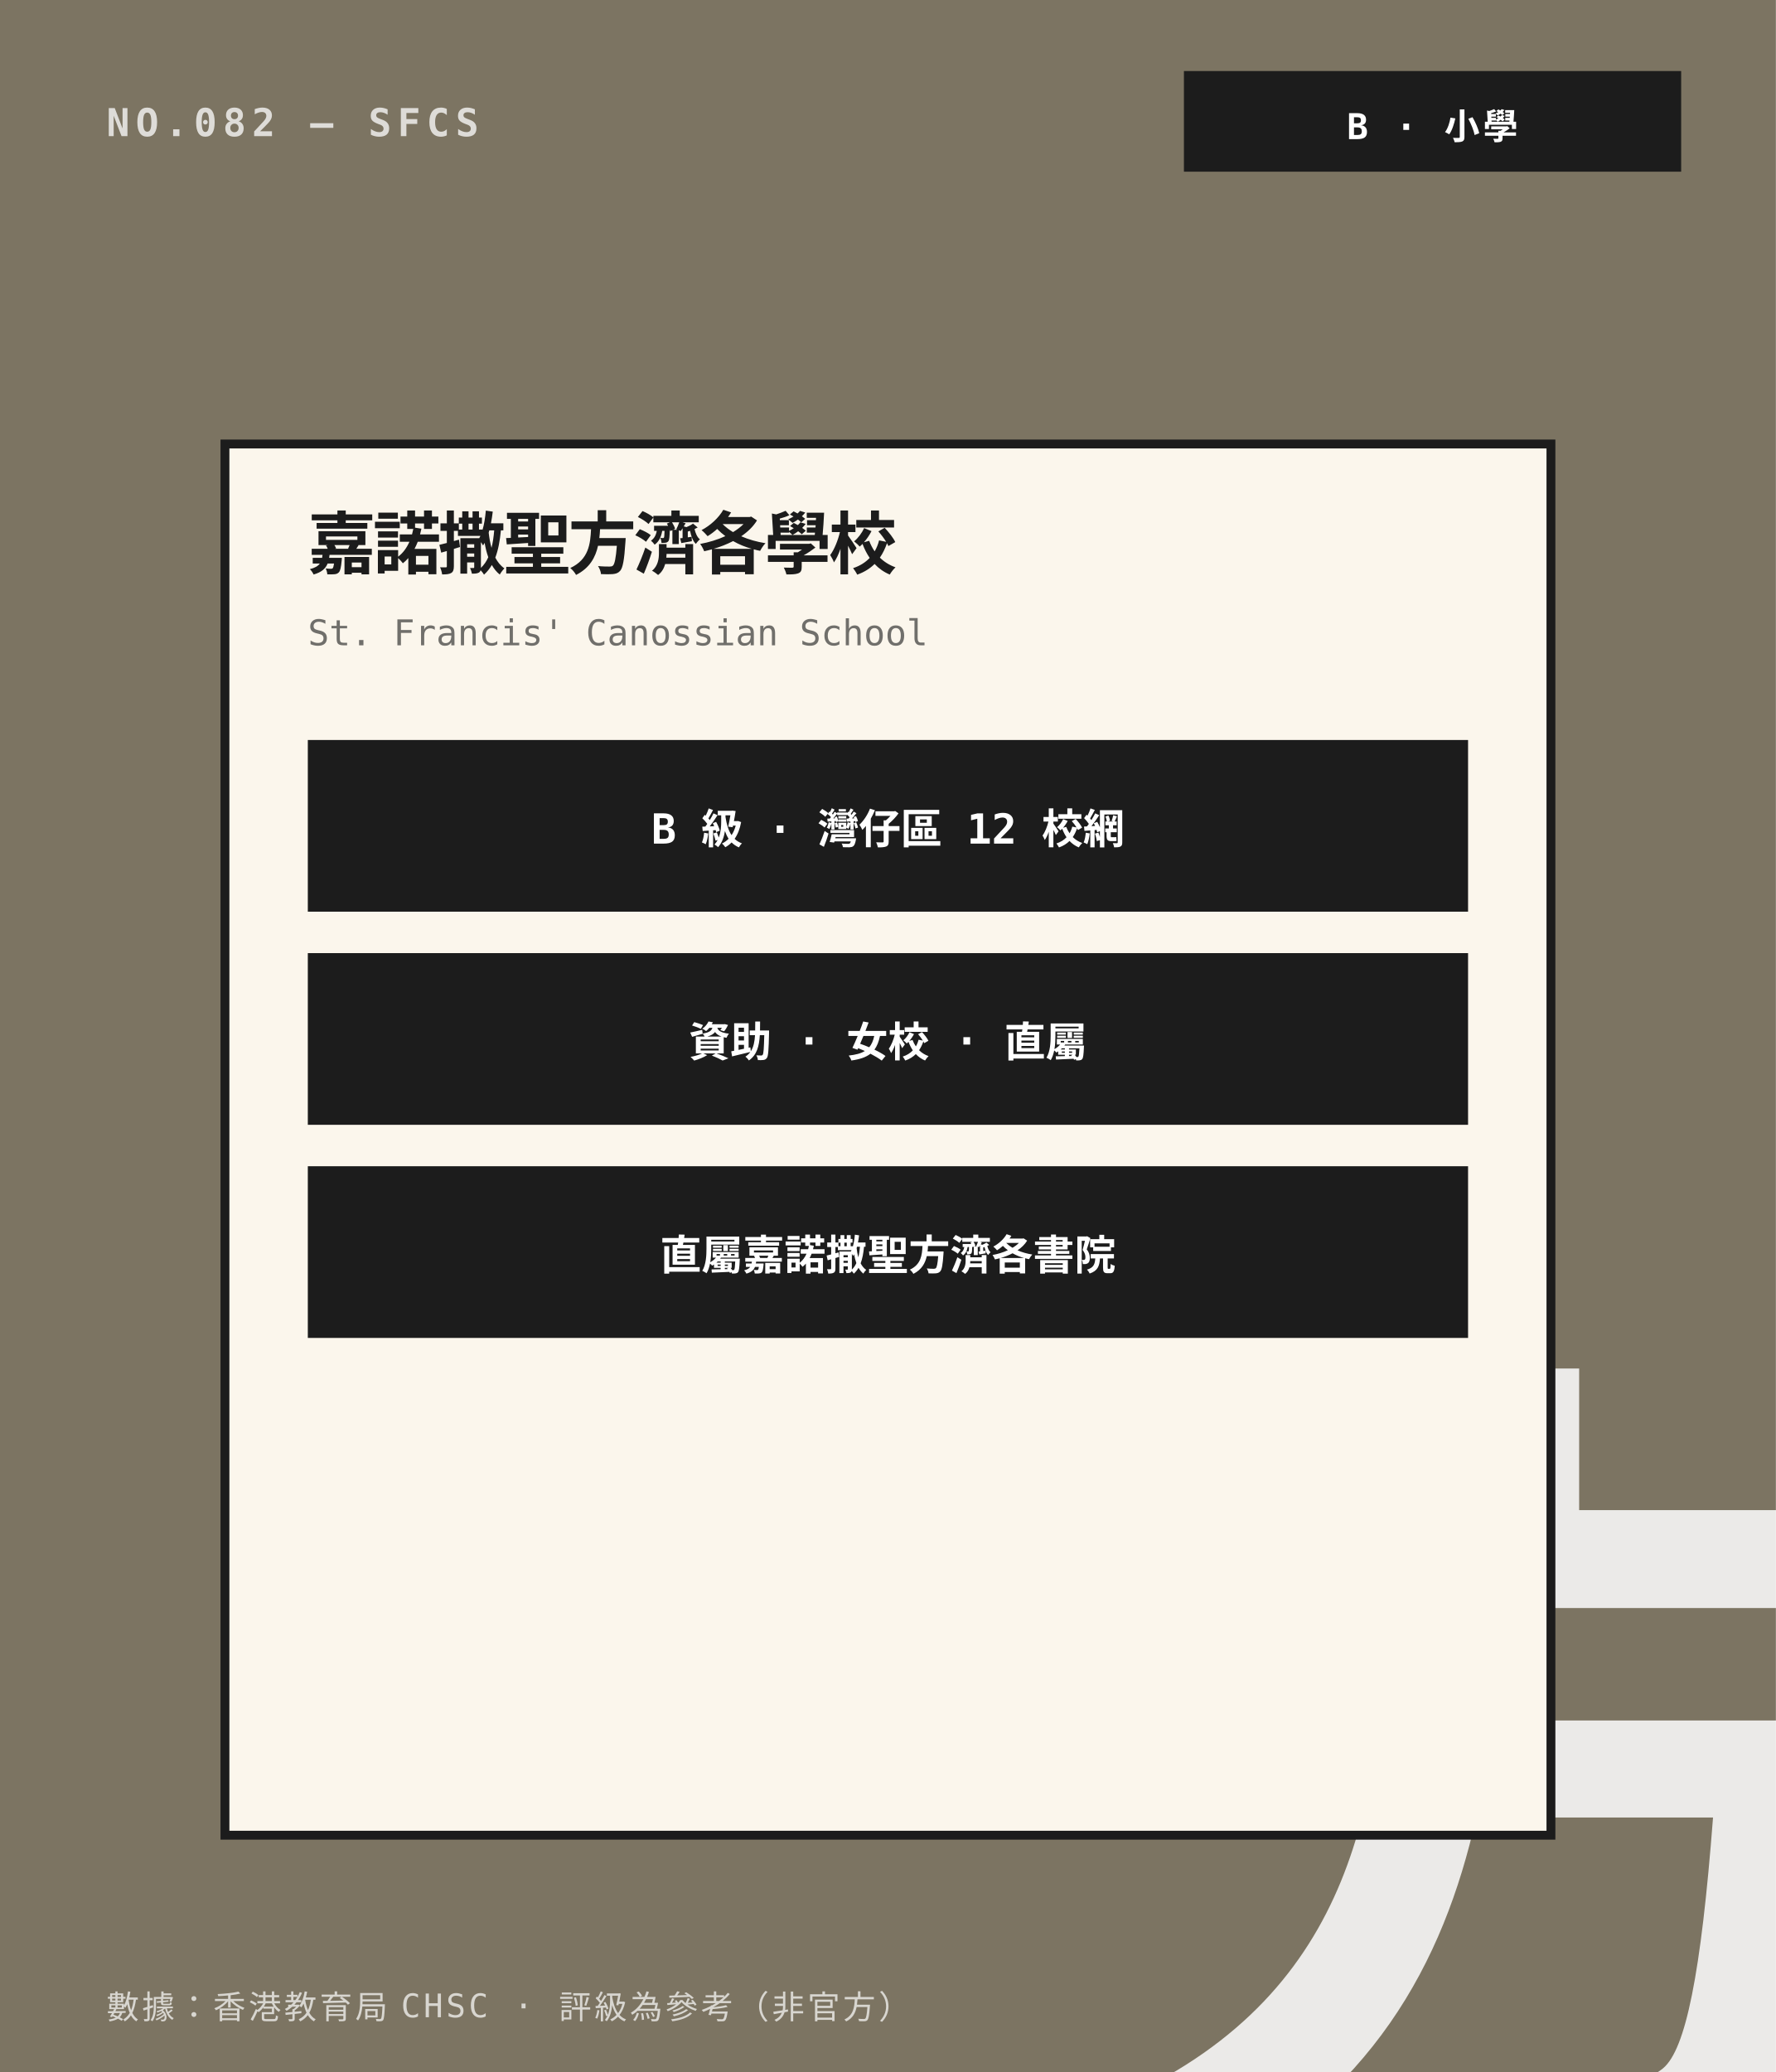
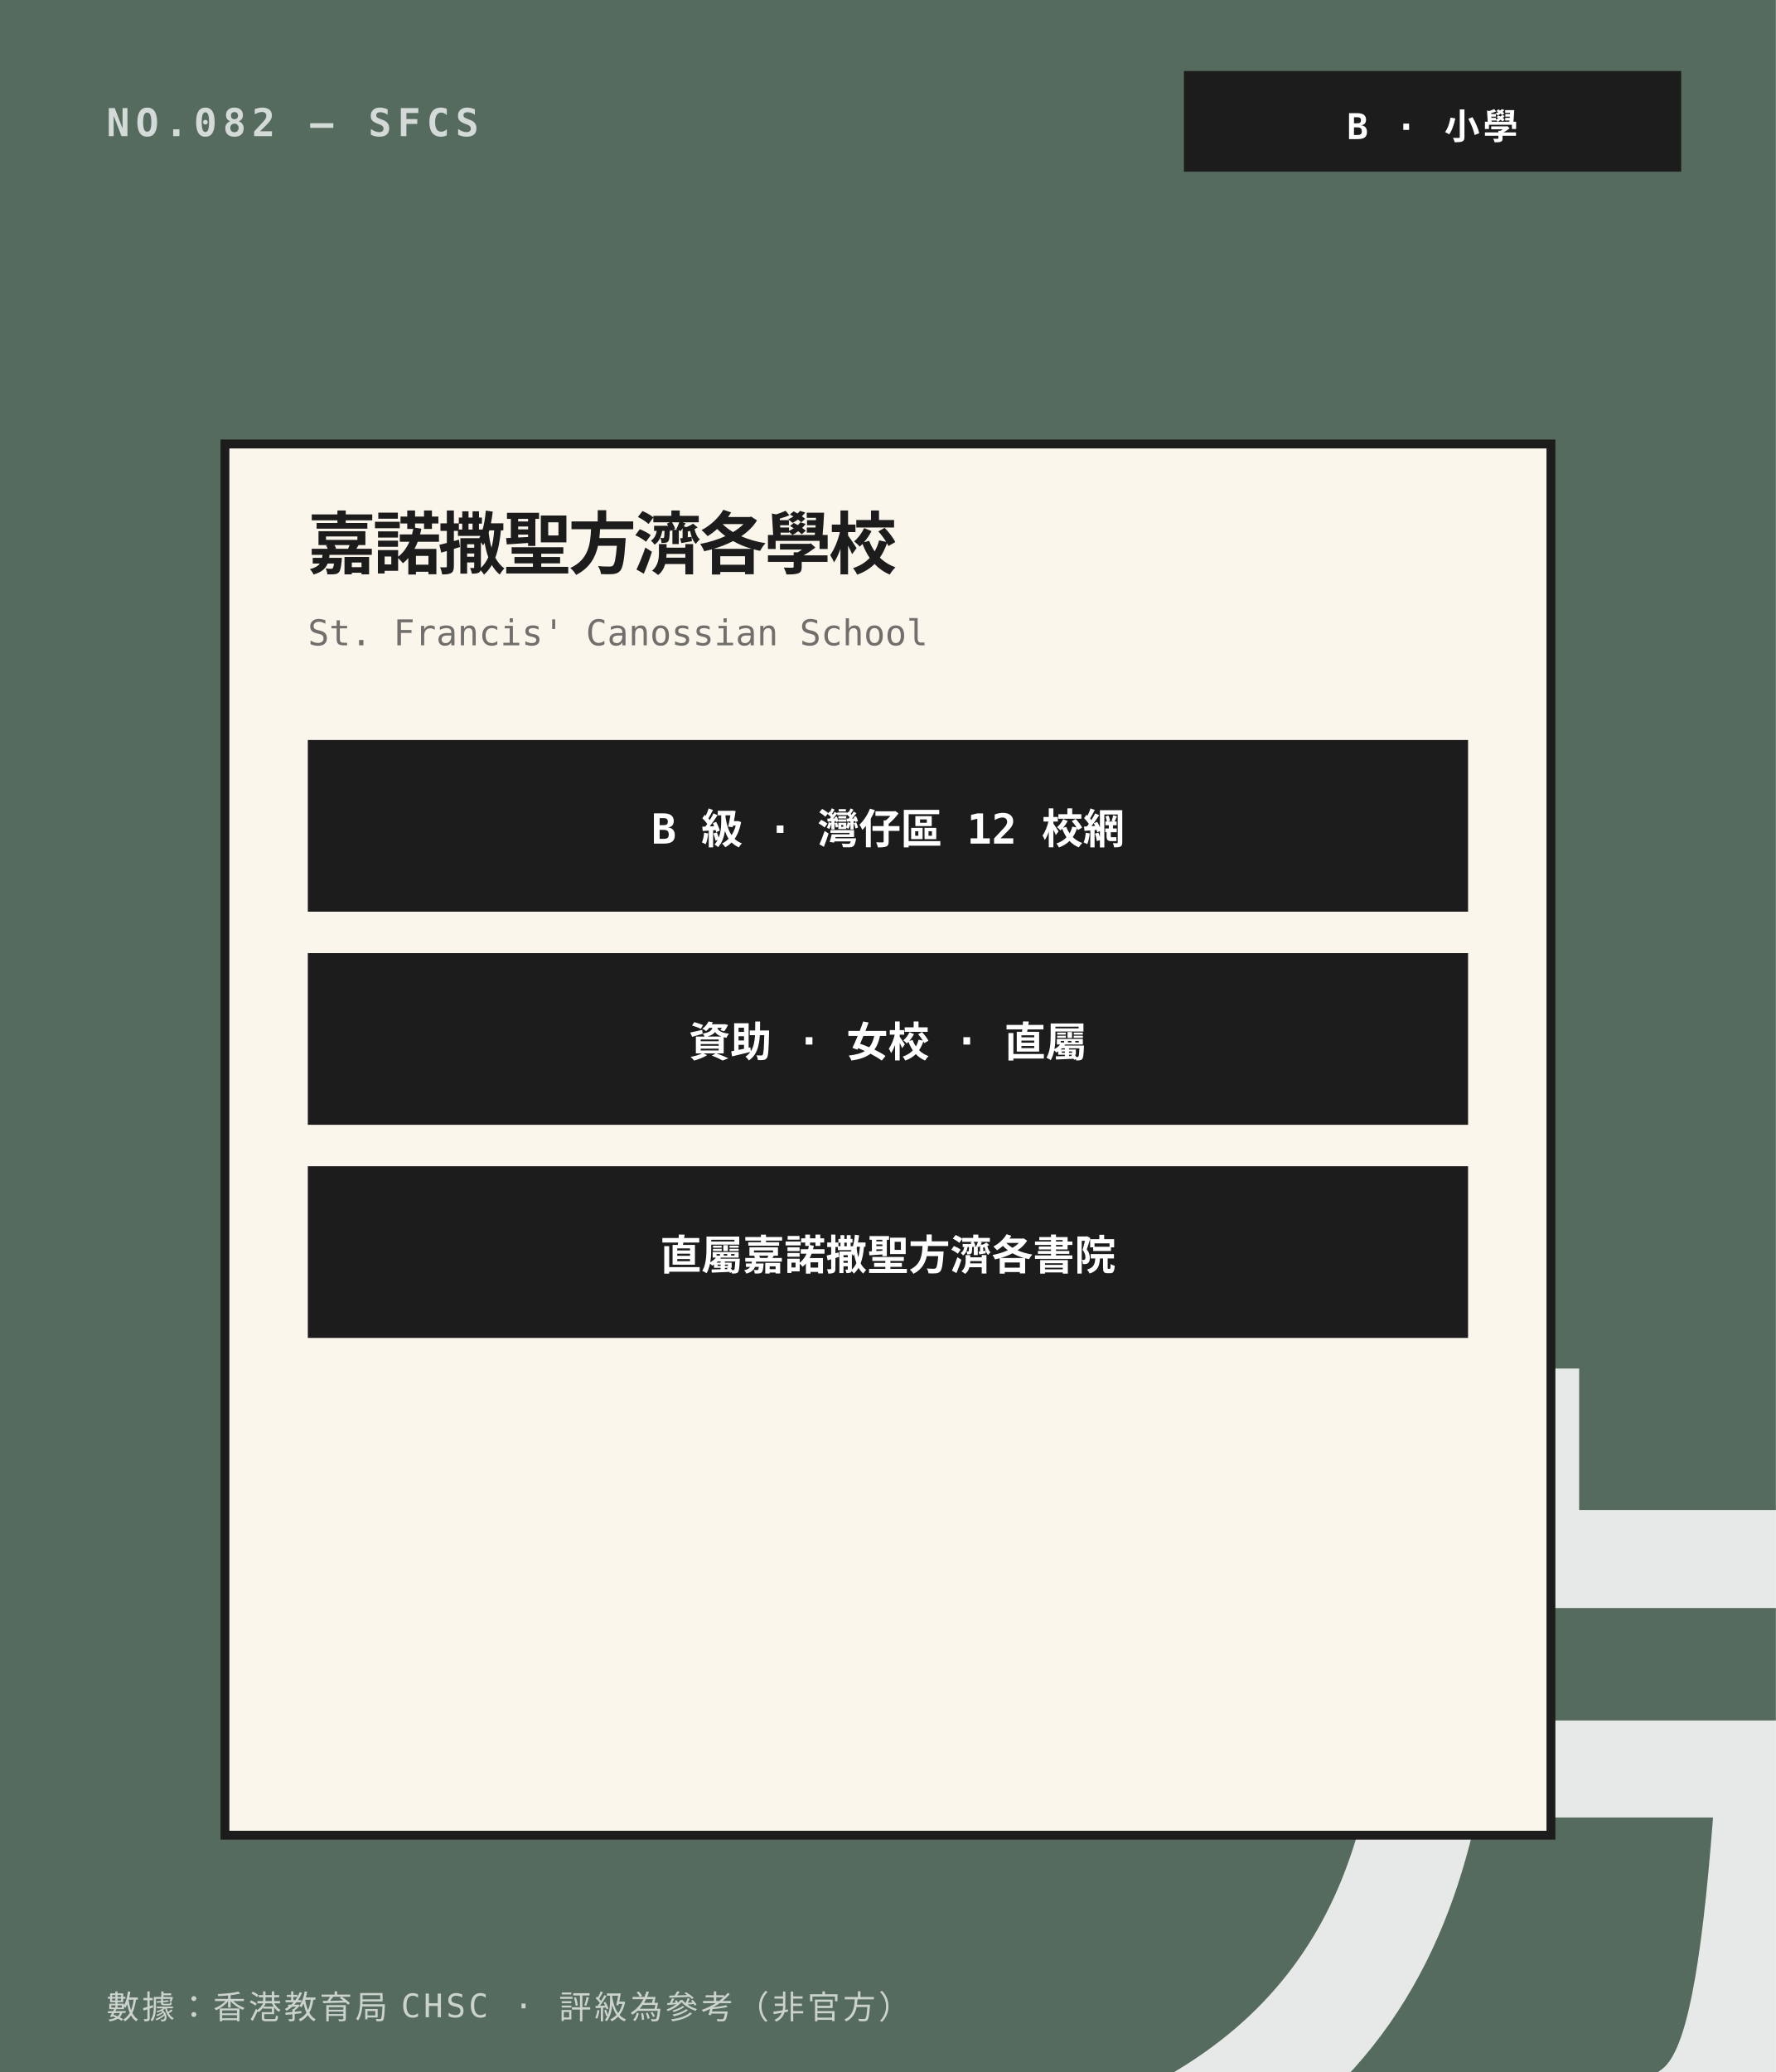
<svg xmlns="http://www.w3.org/2000/svg" width="600" height="700" viewBox="0 0 600 700">
-   <rect width="600" height="700" fill="#7C7462" />
+   <rect width="600" height="700" fill="#556B5E" />
  <rect x="400" y="24" width="168" height="34" fill="#1C1C1C" />
  <text x="484" y="47" text-anchor="middle" font-family="ui-monospace, Menlo, monospace" font-size="12" font-weight="800" fill="#FFFFFF" letter-spacing="1">B · 小學</text>
  <text x="372" y="710" font-family="Georgia, 'Times New Roman', serif" font-size="290" font-weight="800" fill="rgba(255,255,255,.85)" letter-spacing="-16">方</text>
  <text x="36" y="46" font-family="ui-monospace, Menlo, monospace" font-size="13" font-weight="600" fill="rgba(255,255,255,.75)" letter-spacing="2">NO.082 — SFCS</text>
  <rect x="76" y="150" width="448" height="470" fill="#FBF6EC" stroke="#1C1C1C" stroke-width="3" />
  <text x="104" y="192" font-family="Georgia, 'Times New Roman', serif" font-size="23" font-weight="800" fill="#1C1C1C" letter-spacing="-1">嘉諾撒聖方濟各學校</text>
  <text x="104" y="218" font-family="ui-monospace, Menlo, monospace" font-size="12" fill="rgba(28,28,28,.62)">St. Francis' Canossian School</text>
  <rect x="104" y="250" width="392" height="58" fill="#1C1C1C" />
  <text x="300" y="285" text-anchor="middle" font-family="ui-monospace, Menlo, monospace" font-size="14" font-weight="800" fill="#FFFFFF">B 級 · 灣仔區 12 校網</text>
  <rect x="104" y="322" width="392" height="58" fill="#1C1C1C" />
  <text x="300" y="357" text-anchor="middle" font-family="ui-monospace, Menlo, monospace" font-size="14" font-weight="800" fill="#FFFFFF">資助 · 女校 · 直屬</text>
  <rect x="104" y="394" width="392" height="58" fill="#1C1C1C" />
  <text x="300" y="429" text-anchor="middle" font-family="ui-monospace, Menlo, monospace" font-size="14" font-weight="800" fill="#FFFFFF">直屬嘉諾撒聖方濟各書院</text>
  <text x="36" y="682" font-family="ui-monospace, Menlo, monospace" font-size="11" fill="rgba(255,255,255,.7)" letter-spacing="1">數據：香港教育局 CHSC · 評級為參考（非官方）</text>
</svg>
